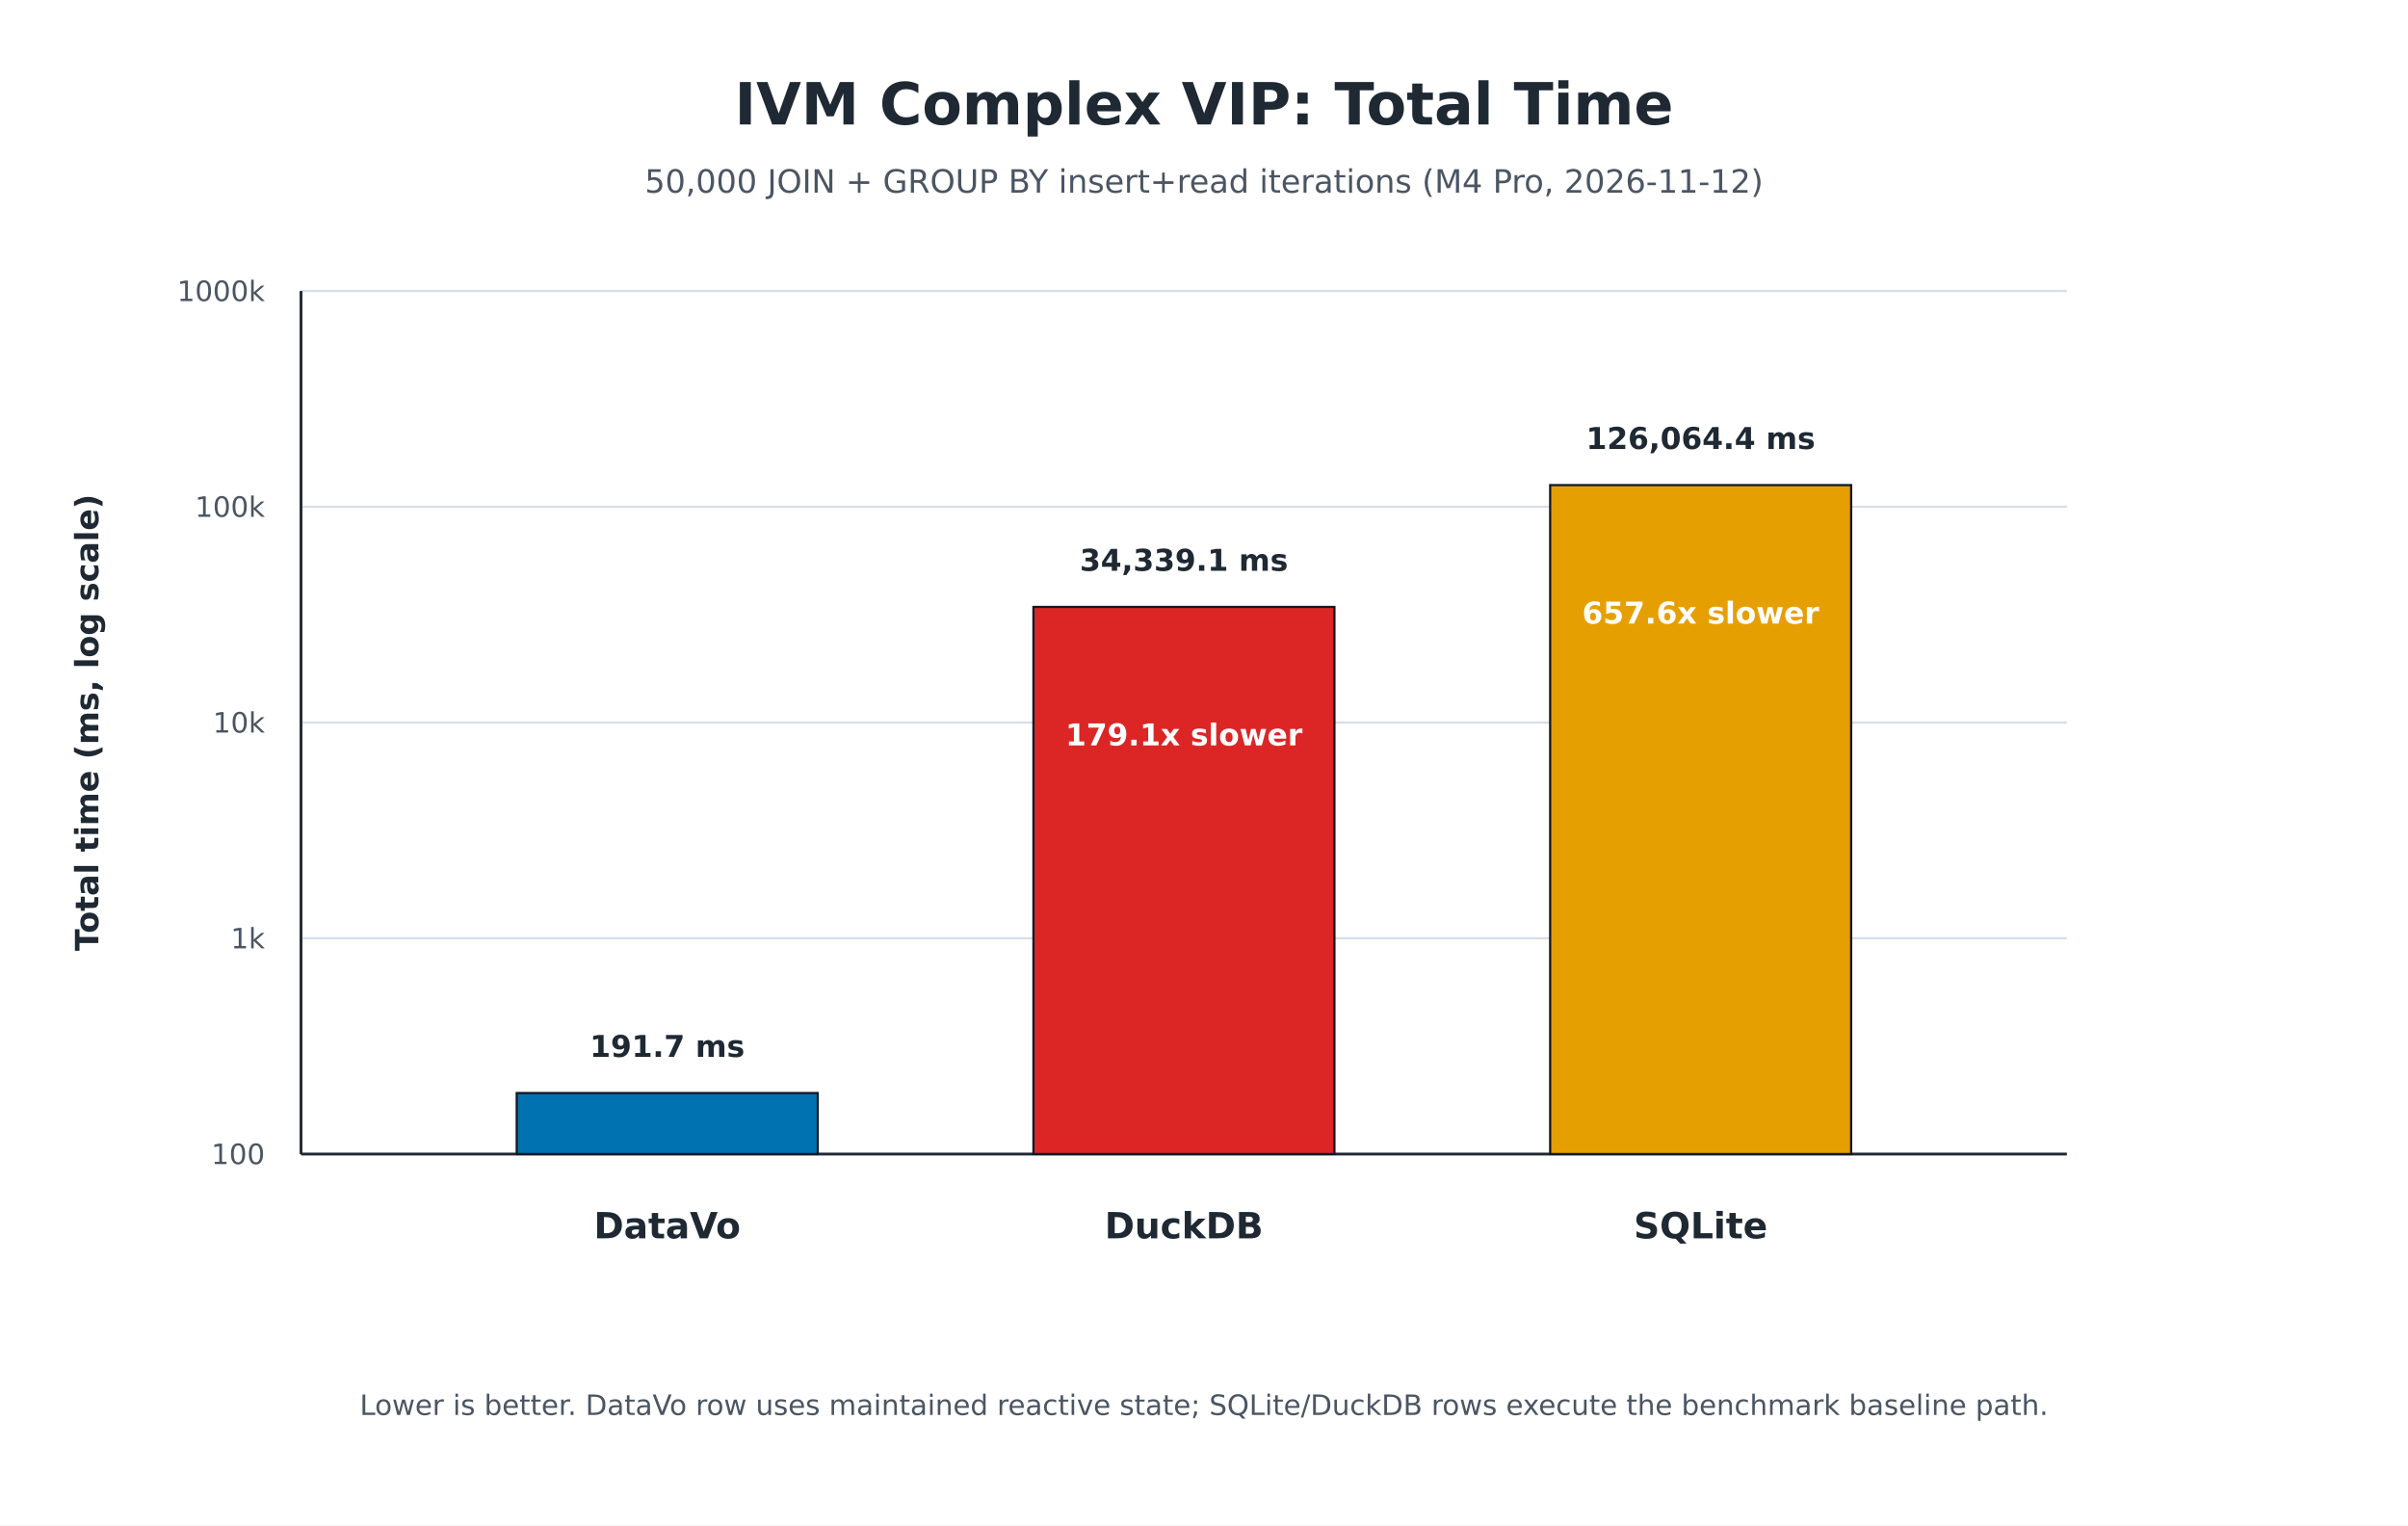
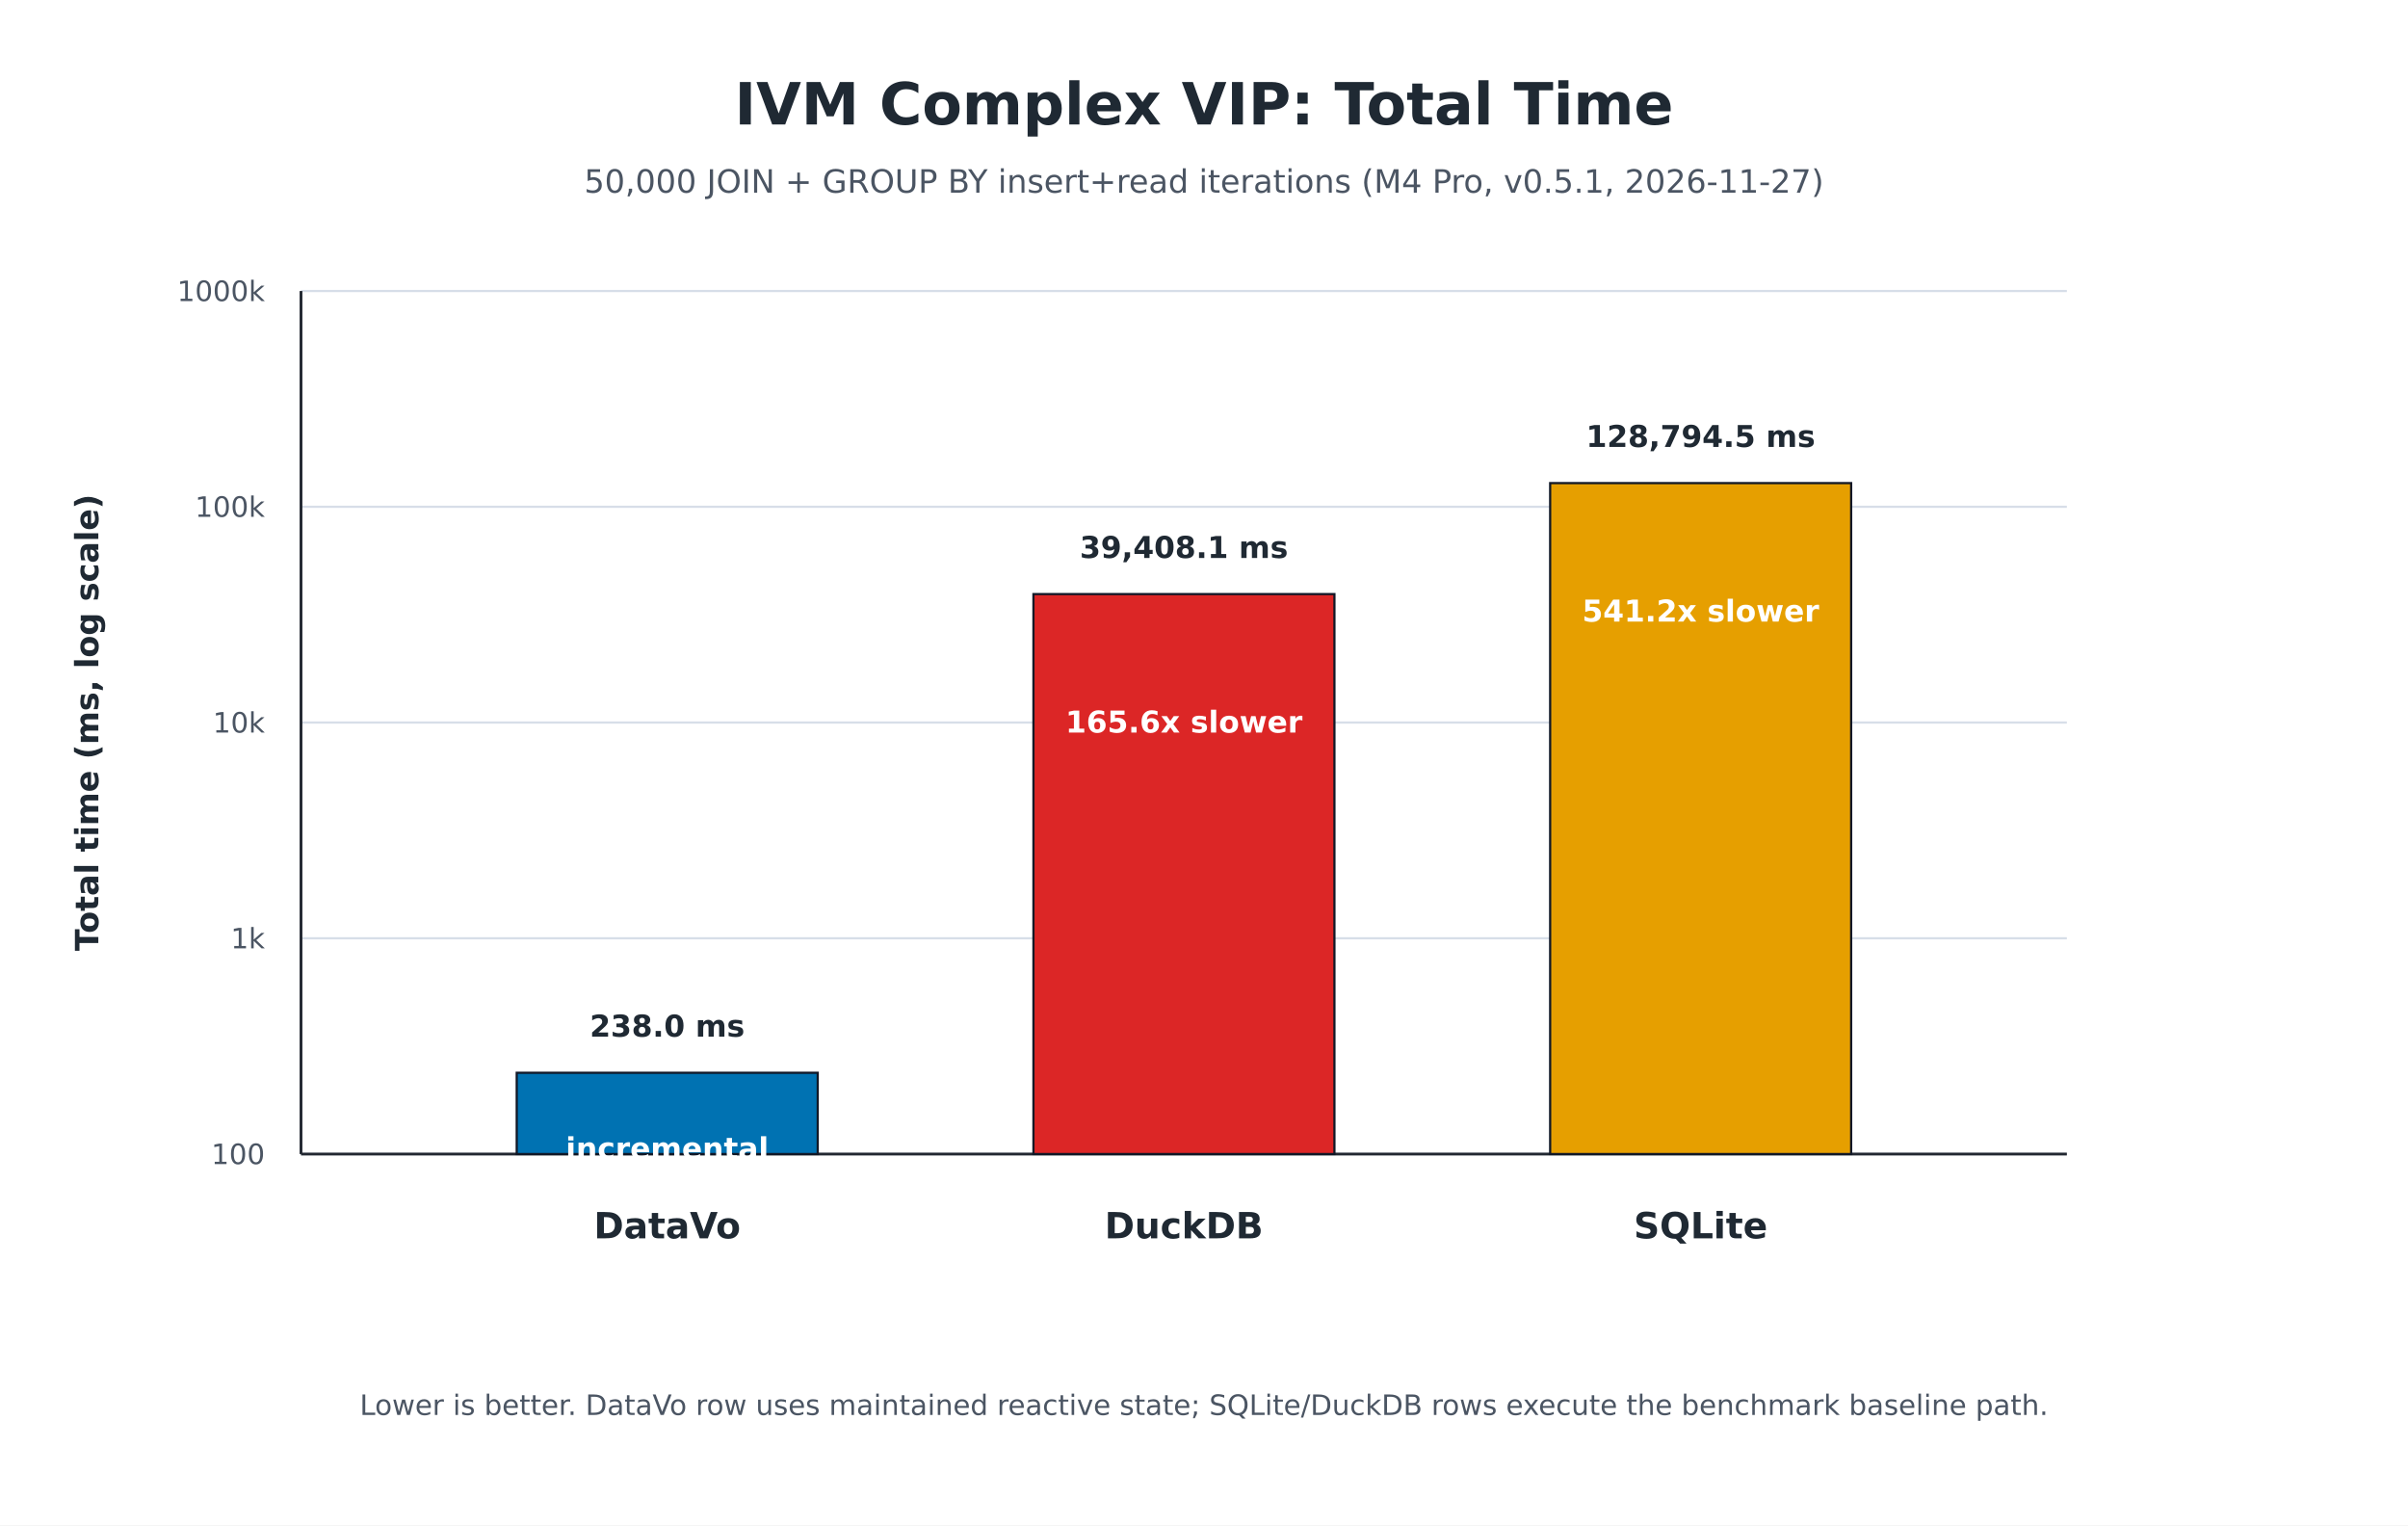
<svg xmlns="http://www.w3.org/2000/svg" width="1200" height="760" viewBox="0 0 1200 760">
  <rect width="100%" height="100%" fill="white" />
  <text x="600.0" y="62.0" text-anchor="middle" font-family="DejaVu Sans, Arial, sans-serif" font-size="29" font-weight="700" fill="#1F2933">IVM Complex VIP: Total Time</text>
-   <text x="600.0" y="96.0" text-anchor="middle" font-family="DejaVu Sans, Arial, sans-serif" font-size="16" font-weight="400" fill="#4B5563">50,000 JOIN + GROUP BY insert+read iterations (M4 Pro, 2026-11-12)</text>
+   <text x="600.0" y="96.0" text-anchor="middle" font-family="DejaVu Sans, Arial, sans-serif" font-size="16" font-weight="400" fill="#4B5563">50,000 JOIN + GROUP BY insert+read iterations (M4 Pro, v0.5.1, 2026-11-27)</text>
  <line x1="150.0" y1="575.0" x2="1030.0" y2="575.0" stroke="#D7DEE8" stroke-width="1.1" />
  <text x="132.0" y="580.0" text-anchor="end" font-family="DejaVu Sans, Arial, sans-serif" font-size="14" font-weight="400" fill="#4B5563">100</text>
  <line x1="150.0" y1="467.5" x2="1030.0" y2="467.5" stroke="#D7DEE8" stroke-width="1.1" />
  <text x="132.0" y="472.5" text-anchor="end" font-family="DejaVu Sans, Arial, sans-serif" font-size="14" font-weight="400" fill="#4B5563">1k</text>
  <line x1="150.0" y1="360.0" x2="1030.0" y2="360.0" stroke="#D7DEE8" stroke-width="1.1" />
  <text x="132.0" y="365.0" text-anchor="end" font-family="DejaVu Sans, Arial, sans-serif" font-size="14" font-weight="400" fill="#4B5563">10k</text>
  <line x1="150.0" y1="252.5" x2="1030.0" y2="252.5" stroke="#D7DEE8" stroke-width="1.1" />
  <text x="132.0" y="257.5" text-anchor="end" font-family="DejaVu Sans, Arial, sans-serif" font-size="14" font-weight="400" fill="#4B5563">100k</text>
  <line x1="150.0" y1="145.0" x2="1030.0" y2="145.0" stroke="#D7DEE8" stroke-width="1.1" />
  <text x="132.0" y="150.0" text-anchor="end" font-family="DejaVu Sans, Arial, sans-serif" font-size="14" font-weight="400" fill="#4B5563">1000k</text>
  <line x1="150.0" y1="145.0" x2="150.0" y2="575.0" stroke="#222831" stroke-width="1.4" />
  <line x1="150.0" y1="575.0" x2="1030.0" y2="575.0" stroke="#222831" stroke-width="1.4" />
  <text transform="rotate(-90 49 360.0)" x="49.0" y="360.0" text-anchor="middle" font-family="DejaVu Sans, Arial, sans-serif" font-size="16" font-weight="700" fill="#1F2933">Total time (ms, log scale)</text>
-   <rect x="257.5" y="544.6" width="150.0" height="30.4" fill="#0072B2" stroke="#111827" stroke-width="1.1" />
+   <rect x="257.5" y="534.5" width="150.0" height="40.5" fill="#0072B2" stroke="#111827" stroke-width="1.1" />
  <text x="332.5" y="617.0" text-anchor="middle" font-family="DejaVu Sans, Arial, sans-serif" font-size="18" font-weight="700" fill="#1F2933">DataVo</text>
-   <text x="332.5" y="526.6" text-anchor="middle" font-family="DejaVu Sans, Arial, sans-serif" font-size="15" font-weight="700" fill="#1F2933">191.7 ms</text>
-   <text x="332.5" y="587.6" text-anchor="middle" font-family="DejaVu Sans, Arial, sans-serif" font-size="15" font-weight="700" fill="#FFFFFF">incremental</text>
-   <rect x="515.0" y="302.4" width="150.0" height="272.6" fill="#DC2626" stroke="#111827" stroke-width="1.1" />
+   <text x="332.5" y="516.5" text-anchor="middle" font-family="DejaVu Sans, Arial, sans-serif" font-size="15" font-weight="700" fill="#1F2933">238.0 ms</text>
+   <text x="332.5" y="577.5" text-anchor="middle" font-family="DejaVu Sans, Arial, sans-serif" font-size="15" font-weight="700" fill="#FFFFFF">incremental</text>
+   <rect x="515.0" y="296.0" width="150.0" height="279.0" fill="#DC2626" stroke="#111827" stroke-width="1.1" />
  <text x="590.0" y="617.0" text-anchor="middle" font-family="DejaVu Sans, Arial, sans-serif" font-size="18" font-weight="700" fill="#1F2933">DuckDB</text>
-   <text x="590.0" y="284.4" text-anchor="middle" font-family="DejaVu Sans, Arial, sans-serif" font-size="15" font-weight="700" fill="#1F2933">34,339.1 ms</text>
-   <text x="590.0" y="371.4" text-anchor="middle" font-family="DejaVu Sans, Arial, sans-serif" font-size="15" font-weight="700" fill="#FFFFFF">179.1x slower</text>
-   <rect x="772.5" y="241.7" width="150.0" height="333.3" fill="#E69F00" stroke="#111827" stroke-width="1.1" />
+   <text x="590.0" y="278.0" text-anchor="middle" font-family="DejaVu Sans, Arial, sans-serif" font-size="15" font-weight="700" fill="#1F2933">39,408.1 ms</text>
+   <text x="590.0" y="365.0" text-anchor="middle" font-family="DejaVu Sans, Arial, sans-serif" font-size="15" font-weight="700" fill="#FFFFFF">165.6x slower</text>
+   <rect x="772.5" y="240.7" width="150.0" height="334.3" fill="#E69F00" stroke="#111827" stroke-width="1.1" />
  <text x="847.5" y="617.0" text-anchor="middle" font-family="DejaVu Sans, Arial, sans-serif" font-size="18" font-weight="700" fill="#1F2933">SQLite</text>
-   <text x="847.5" y="223.7" text-anchor="middle" font-family="DejaVu Sans, Arial, sans-serif" font-size="15" font-weight="700" fill="#1F2933">126,064.4 ms</text>
-   <text x="847.5" y="310.7" text-anchor="middle" font-family="DejaVu Sans, Arial, sans-serif" font-size="15" font-weight="700" fill="#FFFFFF">657.6x slower</text>
+   <text x="847.5" y="222.7" text-anchor="middle" font-family="DejaVu Sans, Arial, sans-serif" font-size="15" font-weight="700" fill="#1F2933">128,794.5 ms</text>
+   <text x="847.5" y="309.7" text-anchor="middle" font-family="DejaVu Sans, Arial, sans-serif" font-size="15" font-weight="700" fill="#FFFFFF">541.2x slower</text>
  <text x="600.0" y="705.0" text-anchor="middle" font-family="DejaVu Sans, Arial, sans-serif" font-size="14" font-weight="400" fill="#4B5563">Lower is better. DataVo row uses maintained reactive state; SQLite/DuckDB rows execute the benchmark baseline path.</text>
</svg>
